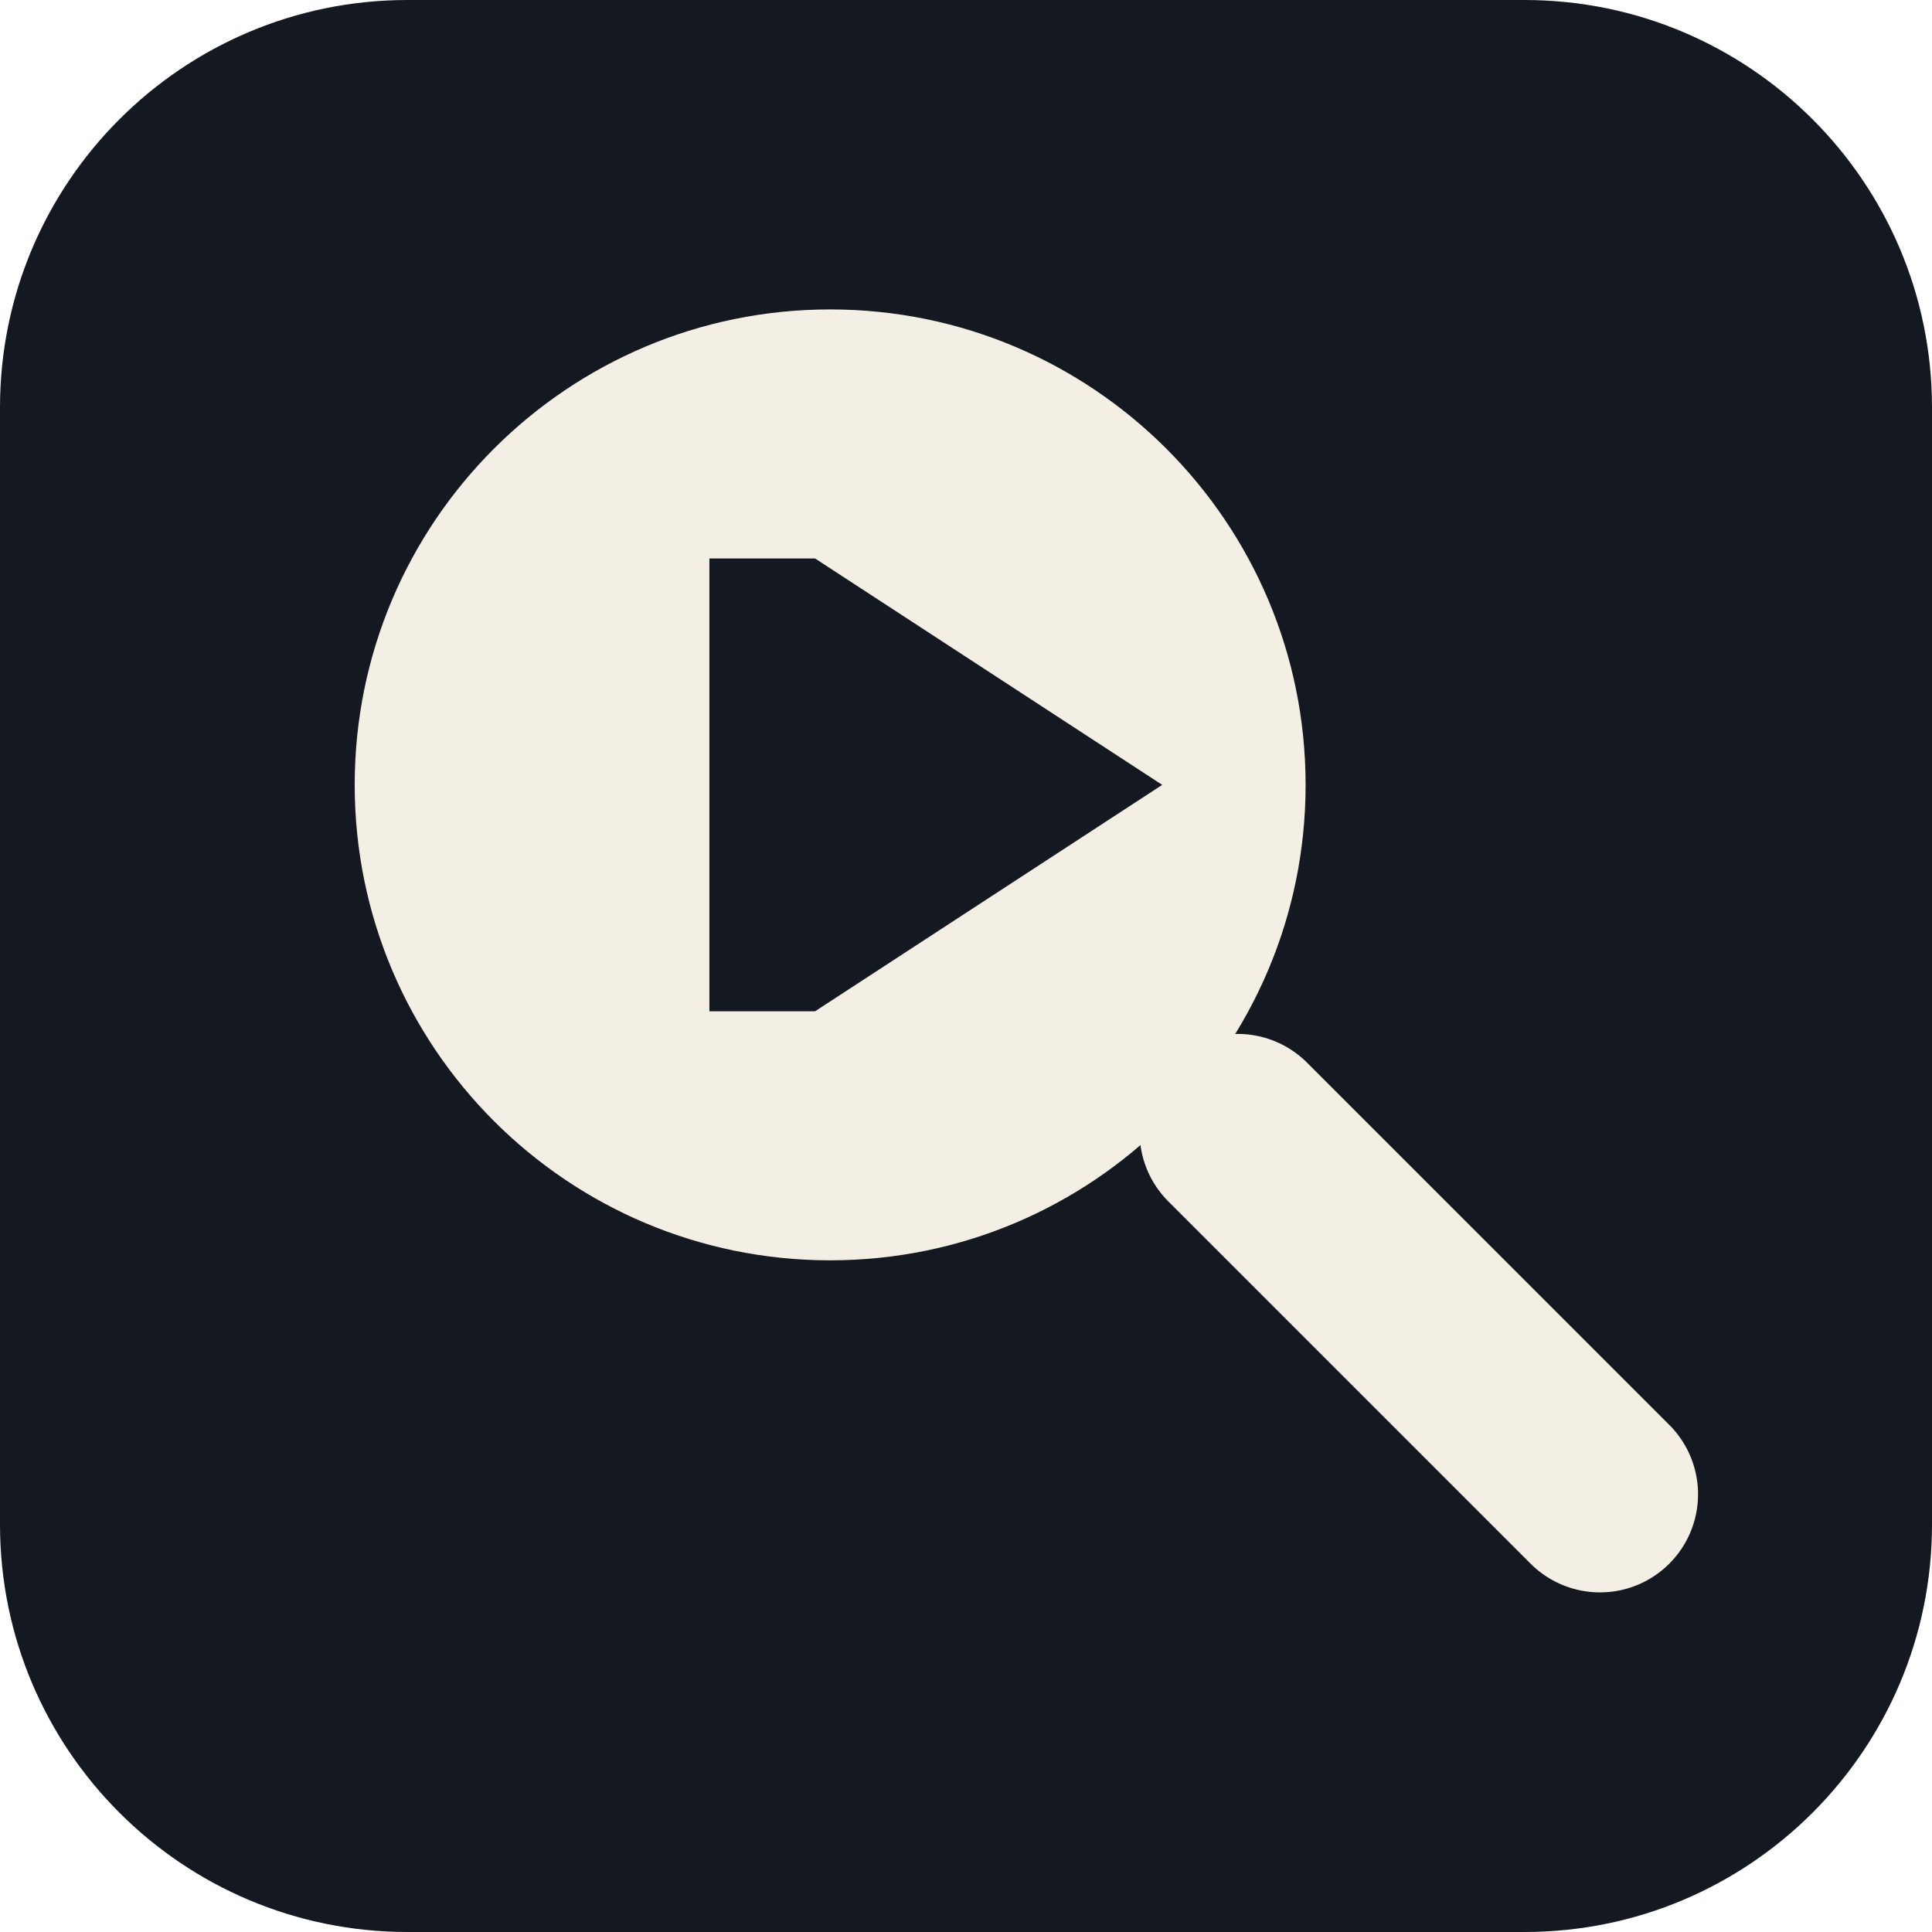
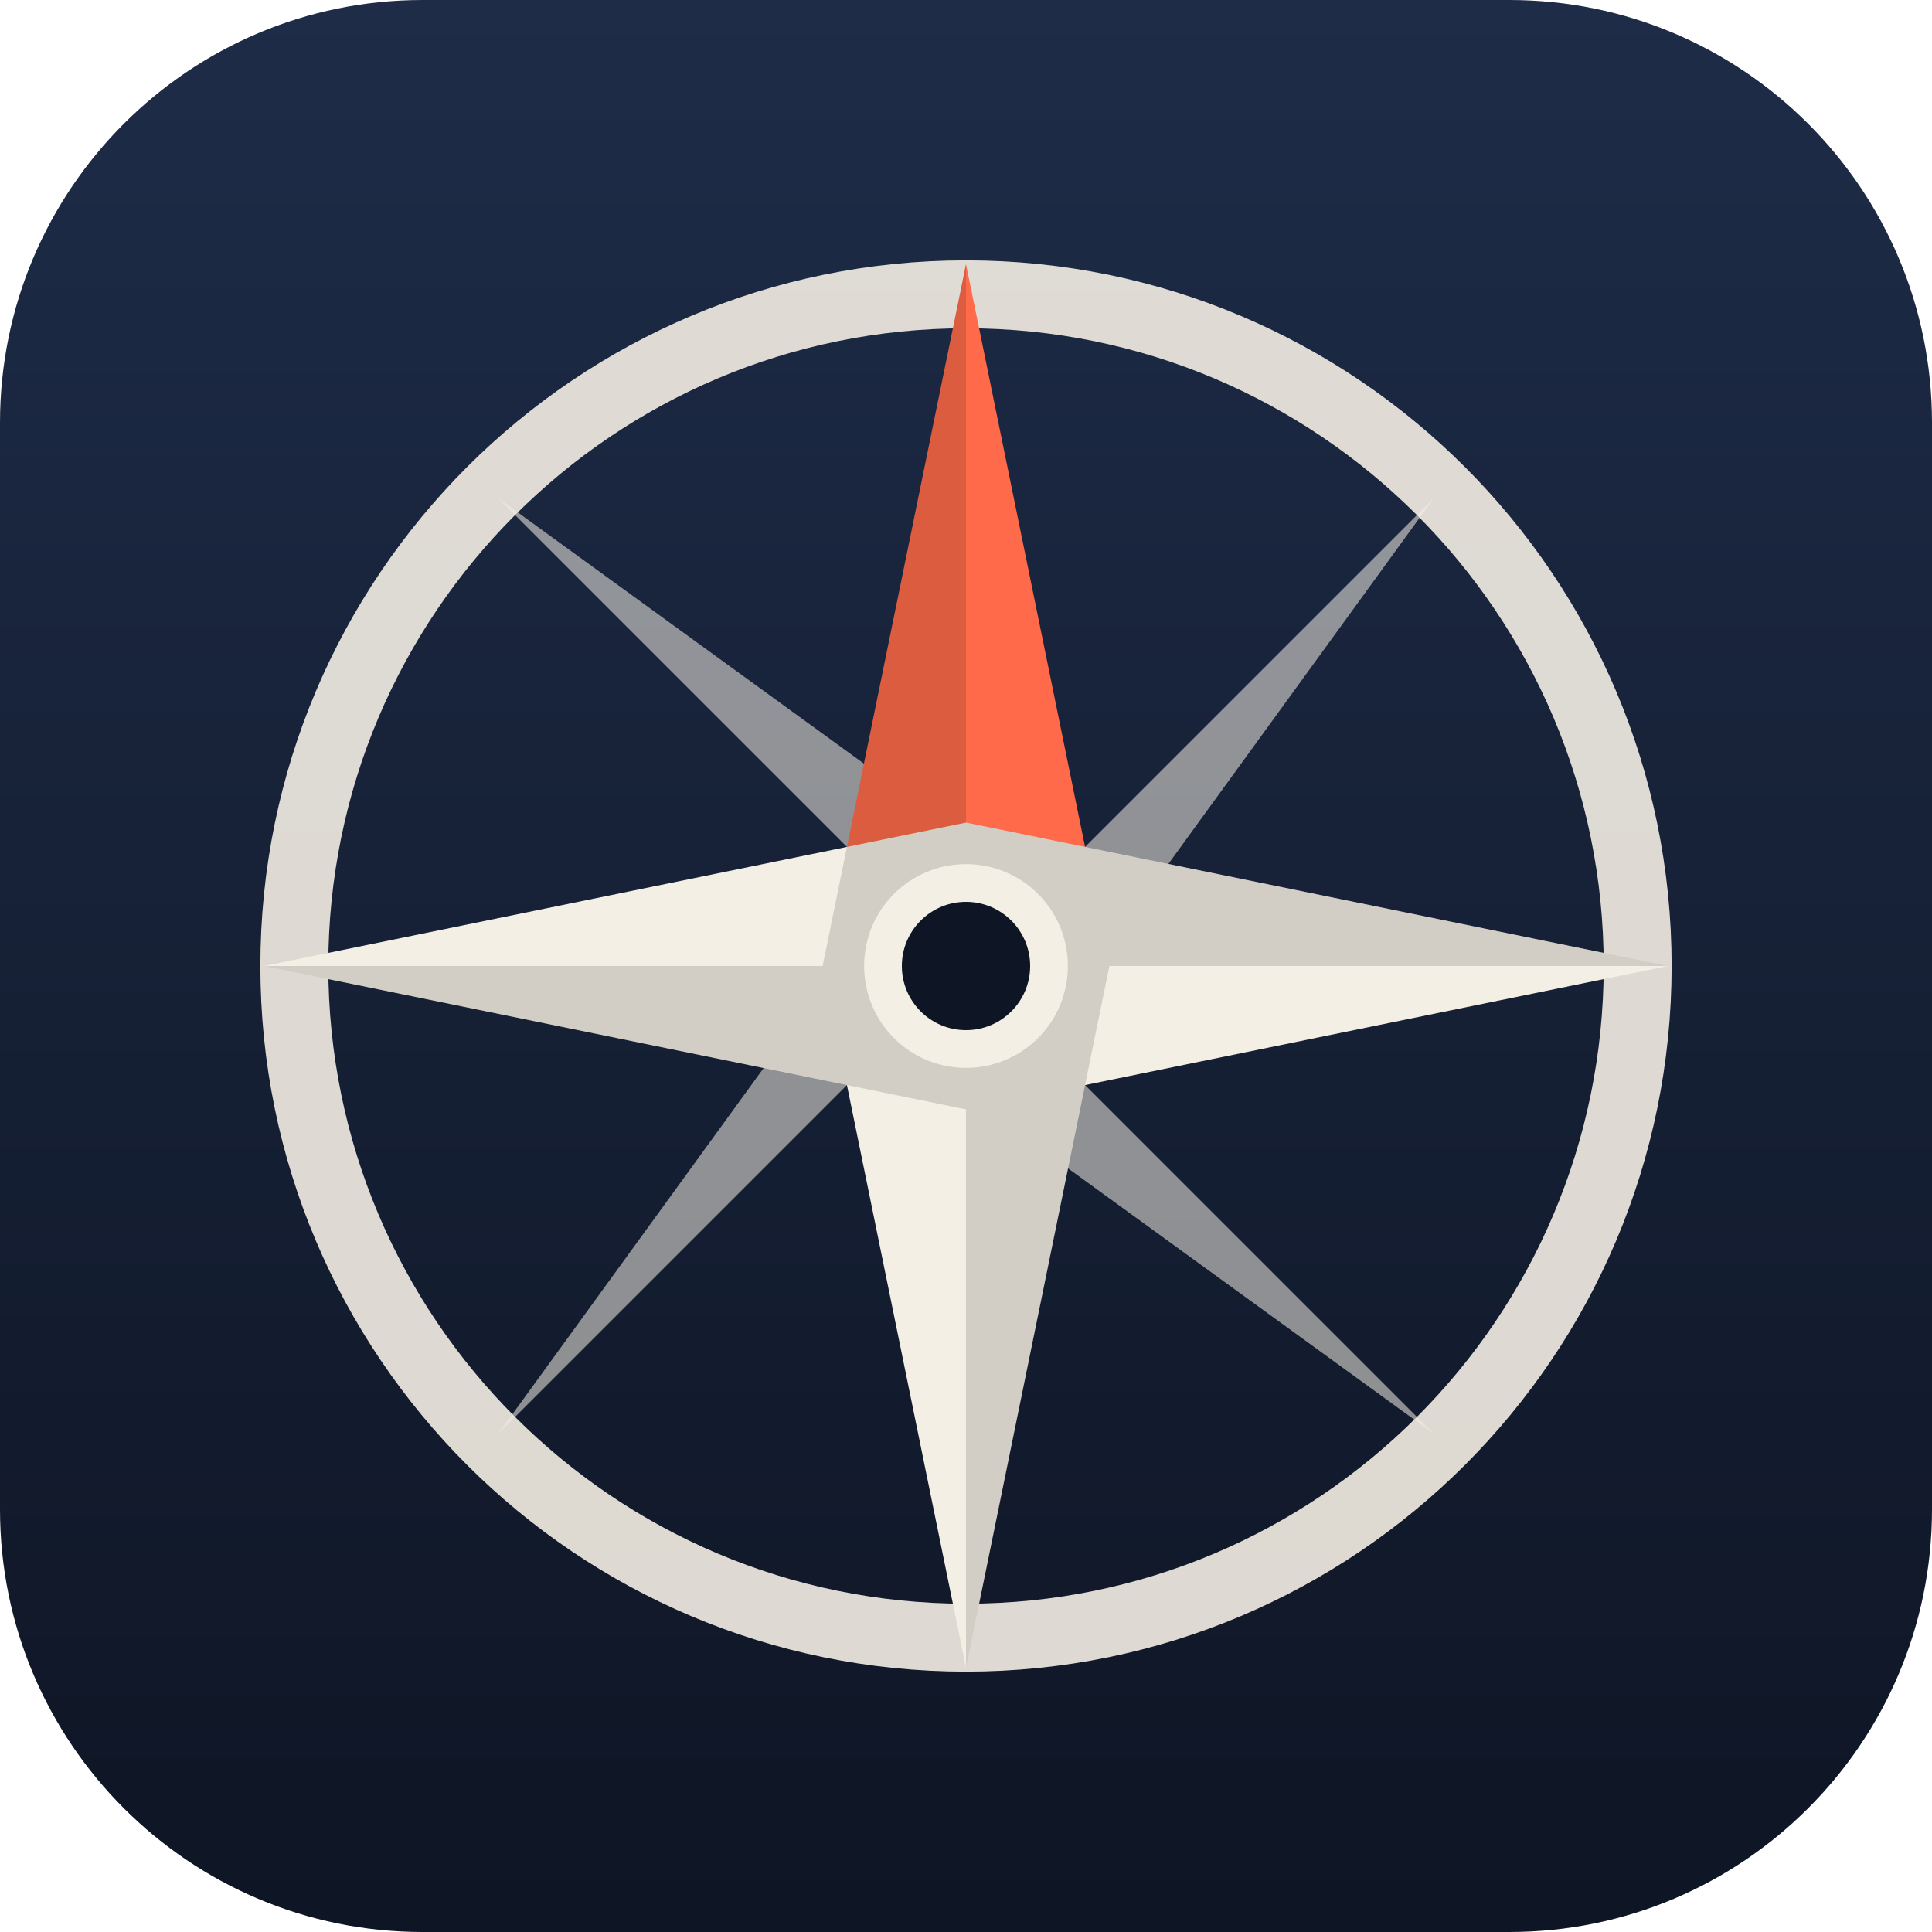
<svg xmlns="http://www.w3.org/2000/svg" viewBox="0 0 512 512">
-   <rect width="512" height="512" rx="108" fill="#141820" />
-   <circle cx="220" cy="208" r="126" fill="#f4efe4" />
-   <path d="M188 148h28l92 60-92 60h-28z" fill="#141820" />
-   <path d="M328 300l96 96" stroke="#f4efe4" stroke-width="52" stroke-linecap="round" />
+   <defs>
+     <linearGradient id="bg" x1="0" y1="0" x2="0" y2="1">
+       <stop offset="0" stop-color="#1e2c48" />
+       <stop offset="1" stop-color="#0e1524" />
+     </linearGradient>
+   </defs>
+   <rect width="512" height="512" rx="112" fill="url(#bg)" />
+   <circle cx="256" cy="256" r="178" fill="none" stroke="#f4efe4" stroke-opacity=".9" stroke-width="18" />
+   <g fill="#f4efe4" fill-opacity=".55">
+     <path d="M256 256 L380 132 L290 256 Z M256 256 L132 132 L256 222 Z M256 256 L132 380 L222 256 Z M256 256 L380 380 L256 290 Z" />
+   </g>
+   <path d="M256 70 L294 256 L218 256 Z" fill="#ff6b4a" />
+   <path d="M256 442 L294 256 L218 256 Z" fill="#f4efe4" />
+   <path d="M70 256 L256 218 L256 294 Z" fill="#f4efe4" />
+   <path d="M442 256 L256 218 L256 294 Z" fill="#f4efe4" />
+   <path d="M256 70 L256 256 L218 256 Z" fill="#000" fill-opacity=".14" />
+   <path d="M256 442 L256 256 L294 256 Z M70 256 L256 256 L256 294 Z M442 256 L256 256 L256 218 Z" fill="#000" fill-opacity=".14" />
+   <circle cx="256" cy="256" r="22" fill="#0e1524" stroke="#f4efe4" stroke-width="10" />
</svg>
